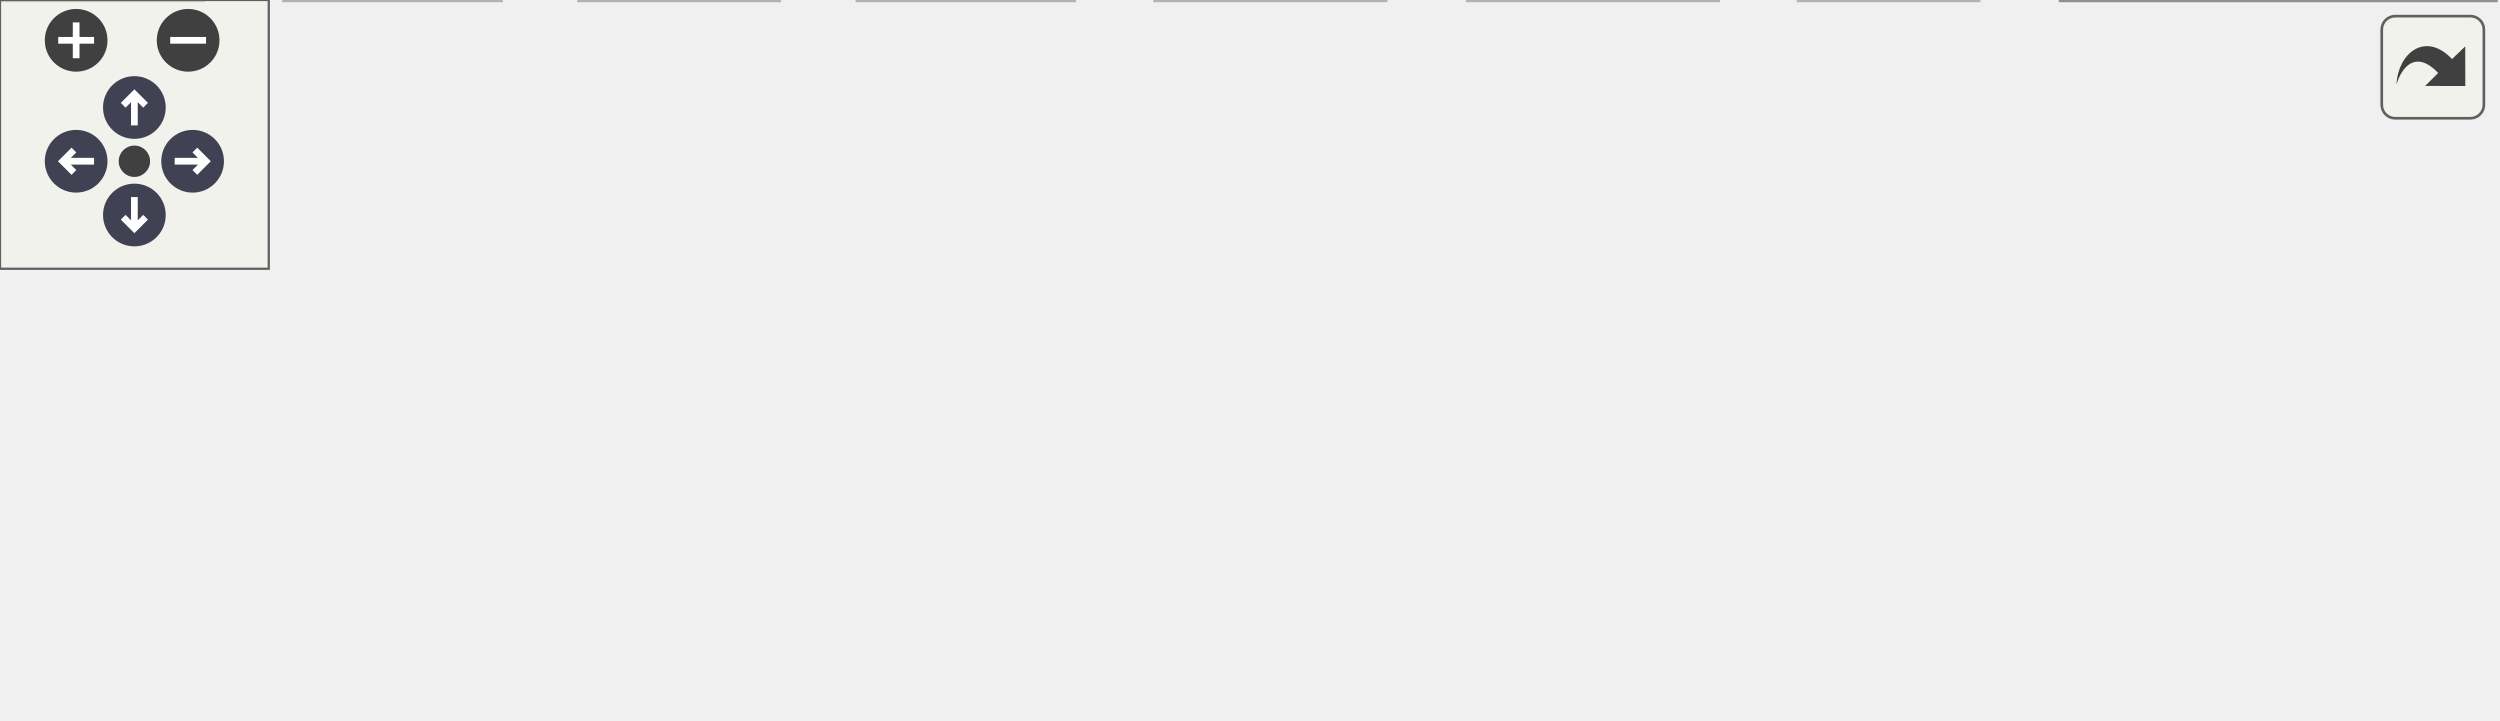
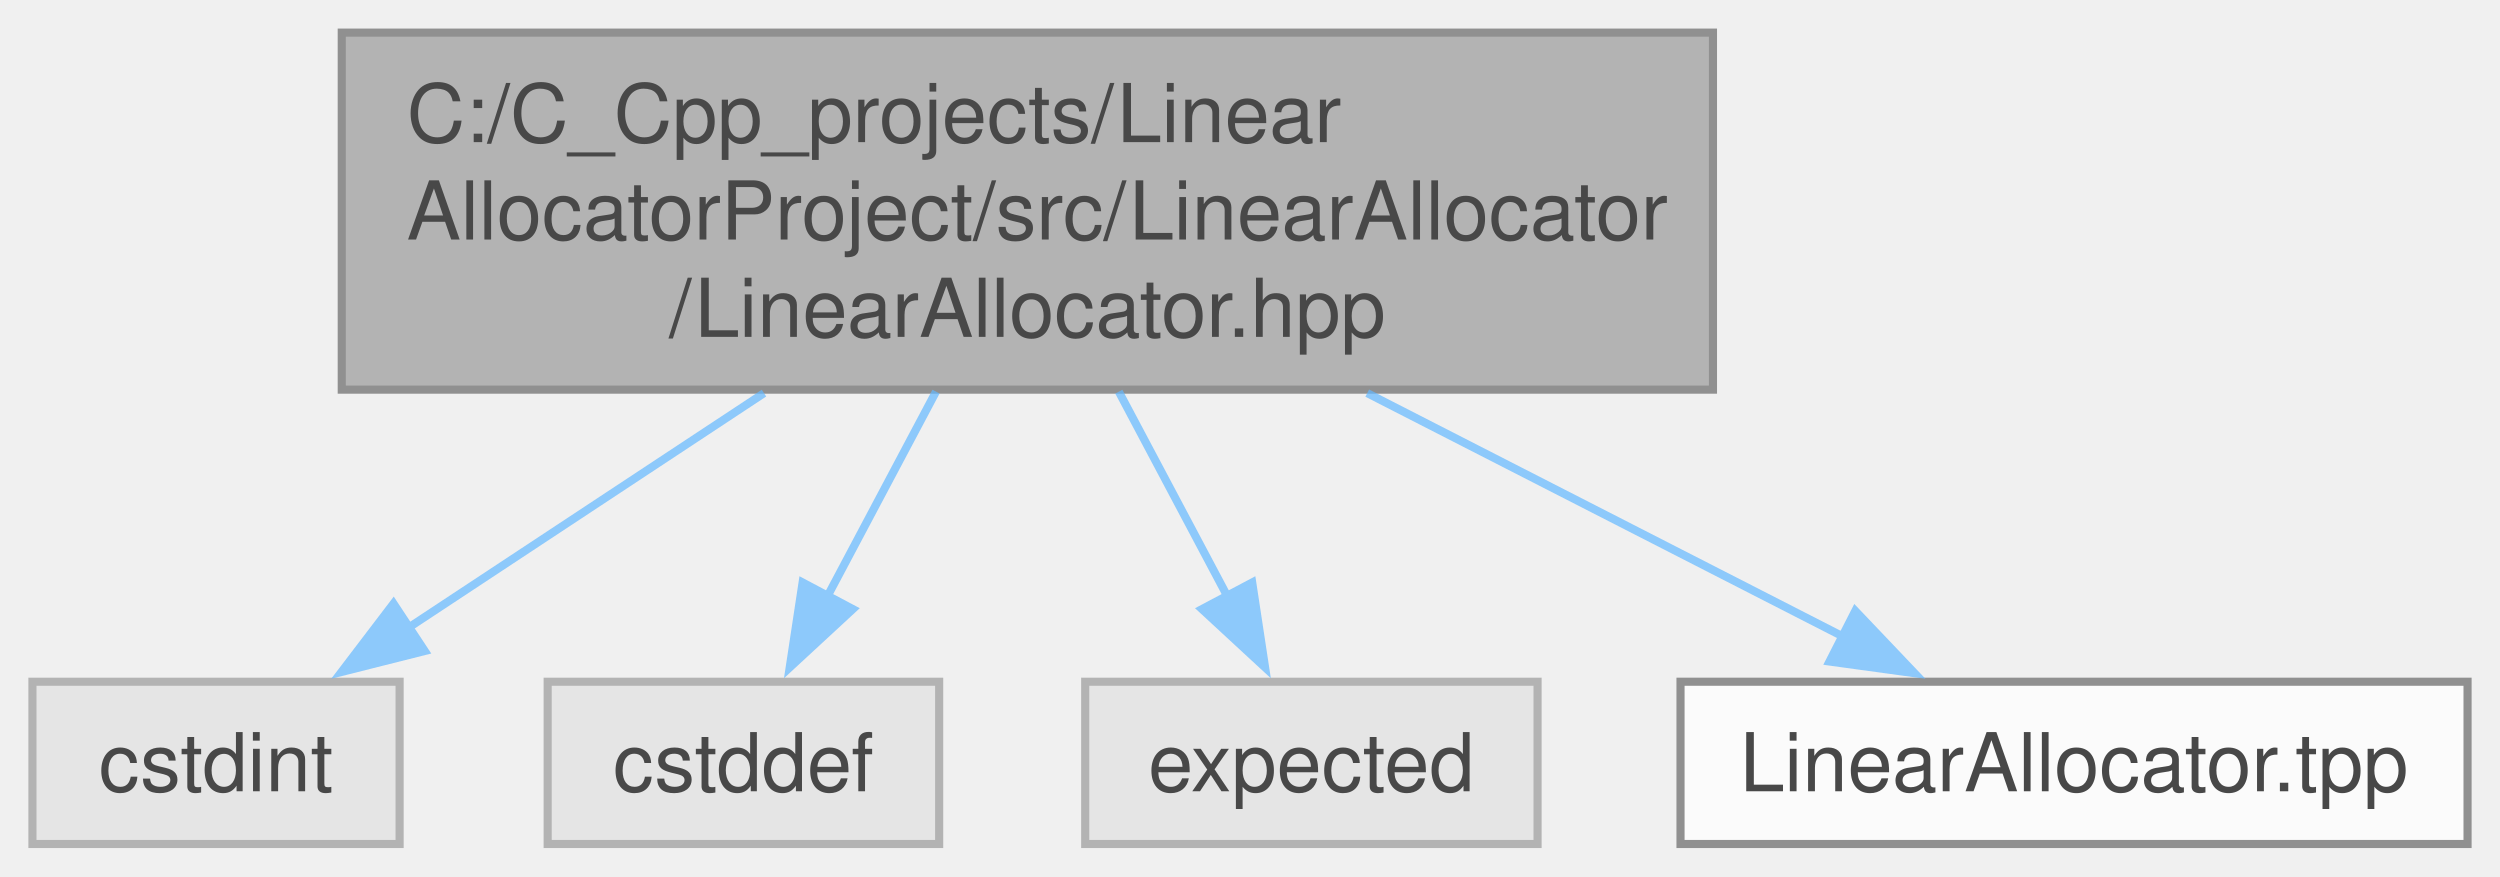
- <svg xmlns="http://www.w3.org/2000/svg" xmlns:xlink="http://www.w3.org/1999/xlink" id="main" version="1.1" xml:space="preserve">
-   <style type="text/css">
+ <svg xmlns="http://www.w3.org/2000/svg" xmlns:xlink="http://www.w3.org/1999/xlink" width="308pt" height="108pt" viewBox="0.00 0.00 308.12 108.00">
+   <svg id="main" version="1.1" xml:space="preserve">
+     <style type="text/css">
.node, .edge {opacity: 0.7;}
.node.selected, .edge.selected {opacity: 1;}
.edge:hover path { stroke: red; }
.edge:hover polygon { stroke: red; fill: red; }
</style>
-   <defs>
-     <circle id="rim" cx="0" cy="0" r="7" />
-     <circle id="rim2" cx="0" cy="0" r="3.5" />
-     <g id="zoomPlus">
-       <use xlink:href="#rim" fill="#404040">
-         <set attributeName="fill" to="#808080" begin="zoomplus.mouseover" end="zoomplus.mouseout" />
-       </use>
-       <path d="M-4,0h8M0,-4v8" fill="none" stroke="white" stroke-width="1.5" pointer-events="none" />
-     </g>
-     <g id="zoomMin">
-       <use xlink:href="#rim" fill="#404040">
-         <set attributeName="fill" to="#808080" begin="zoomminus.mouseover" end="zoomminus.mouseout" />
-       </use>
-       <path d="M-4,0h8" fill="none" stroke="white" stroke-width="1.5" pointer-events="none" />
-     </g>
-     <g id="arrowUp" transform="translate(30 24)">
-       <use xlink:href="#rim" />
-       <path pointer-events="none" fill="none" stroke="white" stroke-width="1.5" d="M0,-3.0v7 M-2.5,-0.5L0,-3.0L2.5,-0.5" />
-     </g>
-     <g id="arrowRight" transform="rotate(90) translate(36 -43)">
-       <use xlink:href="#rim" />
-       <path pointer-events="none" fill="none" stroke="white" stroke-width="1.5" d="M0,-3.0v7 M-2.5,-0.5L0,-3.0L2.5,-0.5" />
-     </g>
-     <g id="arrowDown" transform="rotate(180) translate(-30 -48)">
-       <use xlink:href="#rim" />
-       <path pointer-events="none" fill="none" stroke="white" stroke-width="1.5" d="M0,-3.0v7 M-2.5,-0.5L0,-3.0L2.5,-0.5" />
-     </g>
-     <g id="arrowLeft" transform="rotate(270) translate(-36 17)">
-       <use xlink:href="#rim" />
-       <path pointer-events="none" fill="none" stroke="white" stroke-width="1.5" d="M0,-3.0v7 M-2.5,-0.5L0,-3.0L2.5,-0.5" />
-     </g>
-     <g id="resetDef">
-       <use xlink:href="#rim2" fill="#404040">
-         <set attributeName="fill" to="#808080" begin="reset.mouseover" end="reset.mouseout" />
-       </use>
-     </g>
-   </defs>
-   <svg id="graph" class="graph">
-     <g id="viewport">
-       <g id="Node000001" class="node">
-         <g id="a_Node000001">
-           <a xlink:title=" ">
-             <polygon fill="#999999" stroke="#666666" points="334.12,-100 165.12,-100 165.12,-56 334.12,-56 334.12,-100" />
-             <text text-anchor="start" x="173.12" y="-86.5" font-family="Helvetica,sans-Serif" font-size="10.00">C:/C_Cpp_projects/Linear</text>
-             <text text-anchor="start" x="173.12" y="-74.5" font-family="Helvetica,sans-Serif" font-size="10.00">AllocatorProject/src/LinearAllocator</text>
-             <text text-anchor="middle" x="249.62" y="-62.5" font-family="Helvetica,sans-Serif" font-size="10.00">/LinearAllocator.hpp</text>
-           </a>
+     <svg id="graph" class="graph">
+       <g id="graph0" class="graph" transform="scale(1 1) rotate(0) translate(4 104)">
+         <g id="Node000001" class="node">
+           <g id="a_Node000001">
+             <a xlink:title=" ">
+               <polygon fill="#999999" stroke="#666666" points="207.12,-100 38.12,-100 38.12,-56 207.12,-56 207.12,-100" />
+               <text text-anchor="start" x="46.12" y="-86.5" font-family="Helvetica,sans-Serif" font-size="10.00">C:/C_Cpp_projects/Linear</text>
+               <text text-anchor="start" x="46.12" y="-74.5" font-family="Helvetica,sans-Serif" font-size="10.00">AllocatorProject/src/LinearAllocator</text>
+               <text text-anchor="middle" x="122.62" y="-62.5" font-family="Helvetica,sans-Serif" font-size="10.00">/LinearAllocator.hpp</text>
+             </a>
+           </g>
+         </g>
+         <g id="Node000002" class="node">
+           <g id="a_Node000002">
+             <a xlink:title=" ">
+               <polygon fill="#e0e0e0" stroke="#999999" points="45.25,-20 0,-20 0,0 45.25,0 45.25,-20" />
+               <text text-anchor="middle" x="22.62" y="-6.5" font-family="Helvetica,sans-Serif" font-size="10.00">cstdint</text>
+             </a>
+           </g>
+         </g>
+         <g id="edge1_Node000001_Node000002" class="edge">
+           <g id="a_edge1_Node000001_Node000002">
+             <a xlink:title=" ">
+               <path fill="none" stroke="#63b8ff" d="M90.16,-55.57C75.8,-46.09 59.23,-35.16 46.09,-26.49" />
+               <polygon fill="#63b8ff" stroke="#63b8ff" points="48.35,-23.79 38.08,-21.2 44.5,-29.63 48.35,-23.79" />
+             </a>
+           </g>
+         </g>
+         <g id="Node000003" class="node">
+           <g id="a_Node000003">
+             <a xlink:title=" ">
+               <polygon fill="#e0e0e0" stroke="#999999" points="111.75,-20 63.5,-20 63.5,0 111.75,0 111.75,-20" />
+               <text text-anchor="middle" x="87.62" y="-6.5" font-family="Helvetica,sans-Serif" font-size="10.00">cstddef</text>
+             </a>
+           </g>
+         </g>
+         <g id="edge2_Node000001_Node000003" class="edge">
+           <g id="a_edge2_Node000001_Node000003">
+             <a xlink:title=" ">
+               <path fill="none" stroke="#63b8ff" d="M111.36,-55.75C107.07,-47.66 102.2,-38.48 97.99,-30.55" />
+               <polygon fill="#63b8ff" stroke="#63b8ff" points="101.11,-28.95 93.33,-21.76 94.92,-32.23 101.11,-28.95" />
+             </a>
+           </g>
+         </g>
+         <g id="Node000004" class="node">
+           <g id="a_Node000004">
+             <a xlink:title=" ">
+               <polygon fill="#e0e0e0" stroke="#999999" points="185.5,-20 129.75,-20 129.75,0 185.5,0 185.5,-20" />
+               <text text-anchor="middle" x="157.62" y="-6.5" font-family="Helvetica,sans-Serif" font-size="10.00">expected</text>
+             </a>
+           </g>
+         </g>
+         <g id="edge3_Node000001_Node000004" class="edge">
+           <g id="a_edge3_Node000001_Node000004">
+             <a xlink:title=" ">
+               <path fill="none" stroke="#63b8ff" d="M133.89,-55.75C138.18,-47.66 143.05,-38.48 147.26,-30.55" />
+               <polygon fill="#63b8ff" stroke="#63b8ff" points="150.33,-32.23 151.92,-21.76 144.14,-28.95 150.33,-32.23" />
+             </a>
+           </g>
+         </g>
+         <g id="Node000005" class="node">
+           <g id="a_Node000005">
+             <a xlink:href="_linear_allocator_8tpp.html" target="_top" xlink:title=" ">
+               <polygon fill="white" stroke="#666666" points="300.12,-20 203.12,-20 203.12,0 300.12,0 300.12,-20" />
+               <text text-anchor="middle" x="251.62" y="-6.5" font-family="Helvetica,sans-Serif" font-size="10.00">LinearAllocator.tpp</text>
+             </a>
+           </g>
+         </g>
+         <g id="edge4_Node000001_Node000005" class="edge">
+           <g id="a_edge4_Node000001_Node000005">
+             <a xlink:title=" ">
+               <path fill="none" stroke="#63b8ff" d="M164.51,-55.57C183.76,-45.72 206.09,-34.3 223.32,-25.48" />
+               <polygon fill="#63b8ff" stroke="#63b8ff" points="224.66,-28.73 231.97,-21.05 221.48,-22.49 224.66,-28.73" />
+             </a>
+           </g>
        </g>
      </g>
-       <g id="Node000002" class="node">
-         <g id="a_Node000002">
-           <a xlink:title=" ">
-             <polygon fill="#e0e0e0" stroke="#999999" points="45.25,-20 0,-20 0,0 45.25,0 45.25,-20" />
-             <text text-anchor="middle" x="22.62" y="-6.5" font-family="Helvetica,sans-Serif" font-size="10.00">cstdint</text>
-           </a>
-         </g>
-       </g>
-       <g id="edge1_Node000001_Node000002" class="edge">
-         <g id="a_edge1_Node000001_Node000002">
-           <a xlink:title=" ">
-             <path fill="none" stroke="#63b8ff" d="M175.92,-55.57C135.69,-43.87 87.8,-29.95 56.39,-20.82" />
-             <polygon fill="#63b8ff" stroke="#63b8ff" points="57.64,-17.54 47.06,-18.1 55.69,-24.26 57.64,-17.54" />
-           </a>
-         </g>
-       </g>
-       <g id="Node000003" class="node">
-         <g id="a_Node000003">
-           <a xlink:title=" ">
-             <polygon fill="#e0e0e0" stroke="#999999" points="111.75,-20 63.5,-20 63.5,0 111.75,0 111.75,-20" />
-             <text text-anchor="middle" x="87.62" y="-6.5" font-family="Helvetica,sans-Serif" font-size="10.00">cstddef</text>
-           </a>
-         </g>
-       </g>
-       <g id="edge2_Node000001_Node000003" class="edge">
-         <g id="a_edge2_Node000001_Node000003">
-           <a xlink:title=" ">
-             <path fill="none" stroke="#63b8ff" d="M197.03,-55.57C172.05,-45.4 142.95,-33.54 121.05,-24.62" />
-             <polygon fill="#63b8ff" stroke="#63b8ff" points="122.6,-21.47 112.01,-20.94 119.95,-27.95 122.6,-21.47" />
-           </a>
-         </g>
-       </g>
-       <g id="Node000004" class="node">
-         <g id="a_Node000004">
-           <a xlink:title=" ">
-             <polygon fill="#e0e0e0" stroke="#999999" points="173.88,-20 129.38,-20 129.38,0 173.88,0 173.88,-20" />
-             <text text-anchor="middle" x="151.62" y="-6.5" font-family="Helvetica,sans-Serif" font-size="10.00">cstdlib</text>
-           </a>
-         </g>
-       </g>
-       <g id="edge3_Node000001_Node000004" class="edge">
-         <g id="a_edge3_Node000001_Node000004">
-           <a xlink:title=" ">
-             <path fill="none" stroke="#63b8ff" d="M217.81,-55.57C203.87,-46.19 187.81,-35.37 175,-26.75" />
-             <polygon fill="#63b8ff" stroke="#63b8ff" points="177.04,-23.89 166.79,-21.21 173.13,-29.7 177.04,-23.89" />
-           </a>
-         </g>
-       </g>
-       <g id="Node000005" class="node">
-         <g id="a_Node000005">
-           <a xlink:title=" ">
-             <polygon fill="#e0e0e0" stroke="#999999" points="239.75,-20 191.5,-20 191.5,0 239.75,0 239.75,-20" />
-             <text text-anchor="middle" x="215.62" y="-6.5" font-family="Helvetica,sans-Serif" font-size="10.00">cassert</text>
-           </a>
-         </g>
-       </g>
-       <g id="edge4_Node000001_Node000005" class="edge">
-         <g id="a_edge4_Node000001_Node000005">
-           <a xlink:title=" ">
-             <path fill="none" stroke="#63b8ff" d="M238.68,-55.75C234.51,-47.66 229.78,-38.48 225.7,-30.55" />
-             <polygon fill="#63b8ff" stroke="#63b8ff" points="228.86,-29.05 221.17,-21.76 222.64,-32.26 228.86,-29.05" />
-           </a>
-         </g>
-       </g>
-       <g id="Node000006" class="node">
-         <g id="a_Node000006">
-           <a xlink:title=" ">
-             <polygon fill="#e0e0e0" stroke="#999999" points="309.25,-20 258,-20 258,0 309.25,0 309.25,-20" />
-             <text text-anchor="middle" x="283.62" y="-6.5" font-family="Helvetica,sans-Serif" font-size="10.00">memory</text>
-           </a>
-         </g>
-       </g>
-       <g id="edge5_Node000001_Node000006" class="edge">
-         <g id="a_edge5_Node000001_Node000006">
-           <a xlink:title=" ">
-             <path fill="none" stroke="#63b8ff" d="M260.57,-55.75C264.74,-47.66 269.47,-38.48 273.55,-30.55" />
-             <polygon fill="#63b8ff" stroke="#63b8ff" points="276.61,-32.26 278.08,-21.76 270.39,-29.05 276.61,-32.26" />
-           </a>
-         </g>
-       </g>
-       <g id="Node000007" class="node">
-         <g id="a_Node000007">
-           <a xlink:title=" ">
-             <polygon fill="#e0e0e0" stroke="#999999" points="383.5,-20 327.75,-20 327.75,0 383.5,0 383.5,-20" />
-             <text text-anchor="middle" x="355.62" y="-6.5" font-family="Helvetica,sans-Serif" font-size="10.00">expected</text>
-           </a>
-         </g>
-       </g>
-       <g id="edge6_Node000001_Node000007" class="edge">
-         <g id="a_edge6_Node000001_Node000007">
-           <a xlink:title=" ">
-             <path fill="none" stroke="#63b8ff" d="M284.04,-55.57C299.41,-46 317.17,-34.94 331.16,-26.24" />
-             <polygon fill="#63b8ff" stroke="#63b8ff" points="332.66,-29.42 339.3,-21.17 328.96,-23.48 332.66,-29.42" />
-           </a>
-         </g>
-       </g>
-       <g id="Node000008" class="node">
-         <g id="a_Node000008">
-           <a xlink:title=" ">
-             <polygon fill="#e0e0e0" stroke="#999999" points="441.62,-20 401.62,-20 401.62,0 441.62,0 441.62,-20" />
-             <text text-anchor="middle" x="421.62" y="-6.5" font-family="Helvetica,sans-Serif" font-size="10.00">string</text>
-           </a>
-         </g>
-       </g>
-       <g id="edge7_Node000001_Node000008" class="edge">
-         <g id="a_edge7_Node000001_Node000008">
-           <a xlink:title=" ">
-             <path fill="none" stroke="#63b8ff" d="M305.47,-55.57C333.75,-44.72 367.02,-31.95 390.68,-22.87" />
-             <polygon fill="#63b8ff" stroke="#63b8ff" points="391.65,-26.25 399.74,-19.4 389.15,-19.71 391.65,-26.25" />
-           </a>
-         </g>
-       </g>
-       <g id="Node000009" class="node">
-         <g id="a_Node000009">
-           <a xlink:href="_linear_allocator_8tpp.html" target="_top" xlink:title=" ">
-             <polygon fill="white" stroke="#666666" points="557.12,-20 460.12,-20 460.12,0 557.12,0 557.12,-20" />
-             <text text-anchor="middle" x="508.62" y="-6.5" font-family="Helvetica,sans-Serif" font-size="10.00">LinearAllocator.tpp</text>
-           </a>
-         </g>
-       </g>
-       <g id="edge8_Node000001_Node000009" class="edge">
-         <g id="a_edge8_Node000001_Node000009">
-           <a xlink:title=" ">
-             <path fill="none" stroke="#63b8ff" d="M333.71,-55.57C375.7,-44.87 424.97,-32.32 460.51,-23.26" />
-             <polygon fill="#63b8ff" stroke="#63b8ff" points="461.24,-26.69 470.07,-20.83 459.51,-19.9 461.24,-26.69" />
-           </a>
-         </g>
-       </g>
-     </g>
-   </svg>
-   <g id="navigator" transform="translate(0 0)" fill="#404254">
-     <rect fill="#f2f5e9" fill-opacity="0.5" stroke="#606060" stroke-width=".5" x="0" y="0" width="60" height="60" />
-     <use id="zoomplus" xlink:href="#zoomPlus" x="17" y="9" />
-     <use id="zoomminus" xlink:href="#zoomMin" x="42" y="9" />
-     <use id="reset" xlink:href="#resetDef" x="30" y="36" />
-     <use id="arrowup" xlink:href="#arrowUp" x="0" y="0" />
-     <use id="arrowright" xlink:href="#arrowRight" x="0" y="0" />
-     <use id="arrowdown" xlink:href="#arrowDown" x="0" y="0" />
-     <use id="arrowleft" xlink:href="#arrowLeft" x="0" y="0" />
-   </g>
-   <svg viewBox="0 0 15 15" width="100%" height="30px" preserveAspectRatio="xMaxYMin meet">
-     <g id="arrow_out" transform="scale(0.3 0.3)">
-       <a xlink:href="_linear_allocator_8hpp__incl_org.svg" target="_base">
-         <rect id="button" ry="5" rx="5" y="6" x="6" height="38" width="38" fill="#f2f5e9" fill-opacity="0.5" stroke="#606060" stroke-width="1.0" />
-         <path id="arrow" d="M 11.5,31.437 C 11.94,20.098 22.043,11.323 32.159,21.979 L 37.069,17.246 C 37.069,17.246 37.088,32 37.088,32 L 22.16,31.978 C 22.16,31.978 26.998,27.14 26.998,27.14 C 18.529,18.264 13.292,25.23 11.5,31.437 z" style="fill:#404040;" />
-       </a>
-     </g>
+     </svg>
  </svg>
  <style type="text/css">

[data-mouse-over-selected='false'] { opacity: 0.7; }
[data-mouse-over-selected='true']  { opacity: 1.0; }

</style>
</svg>
